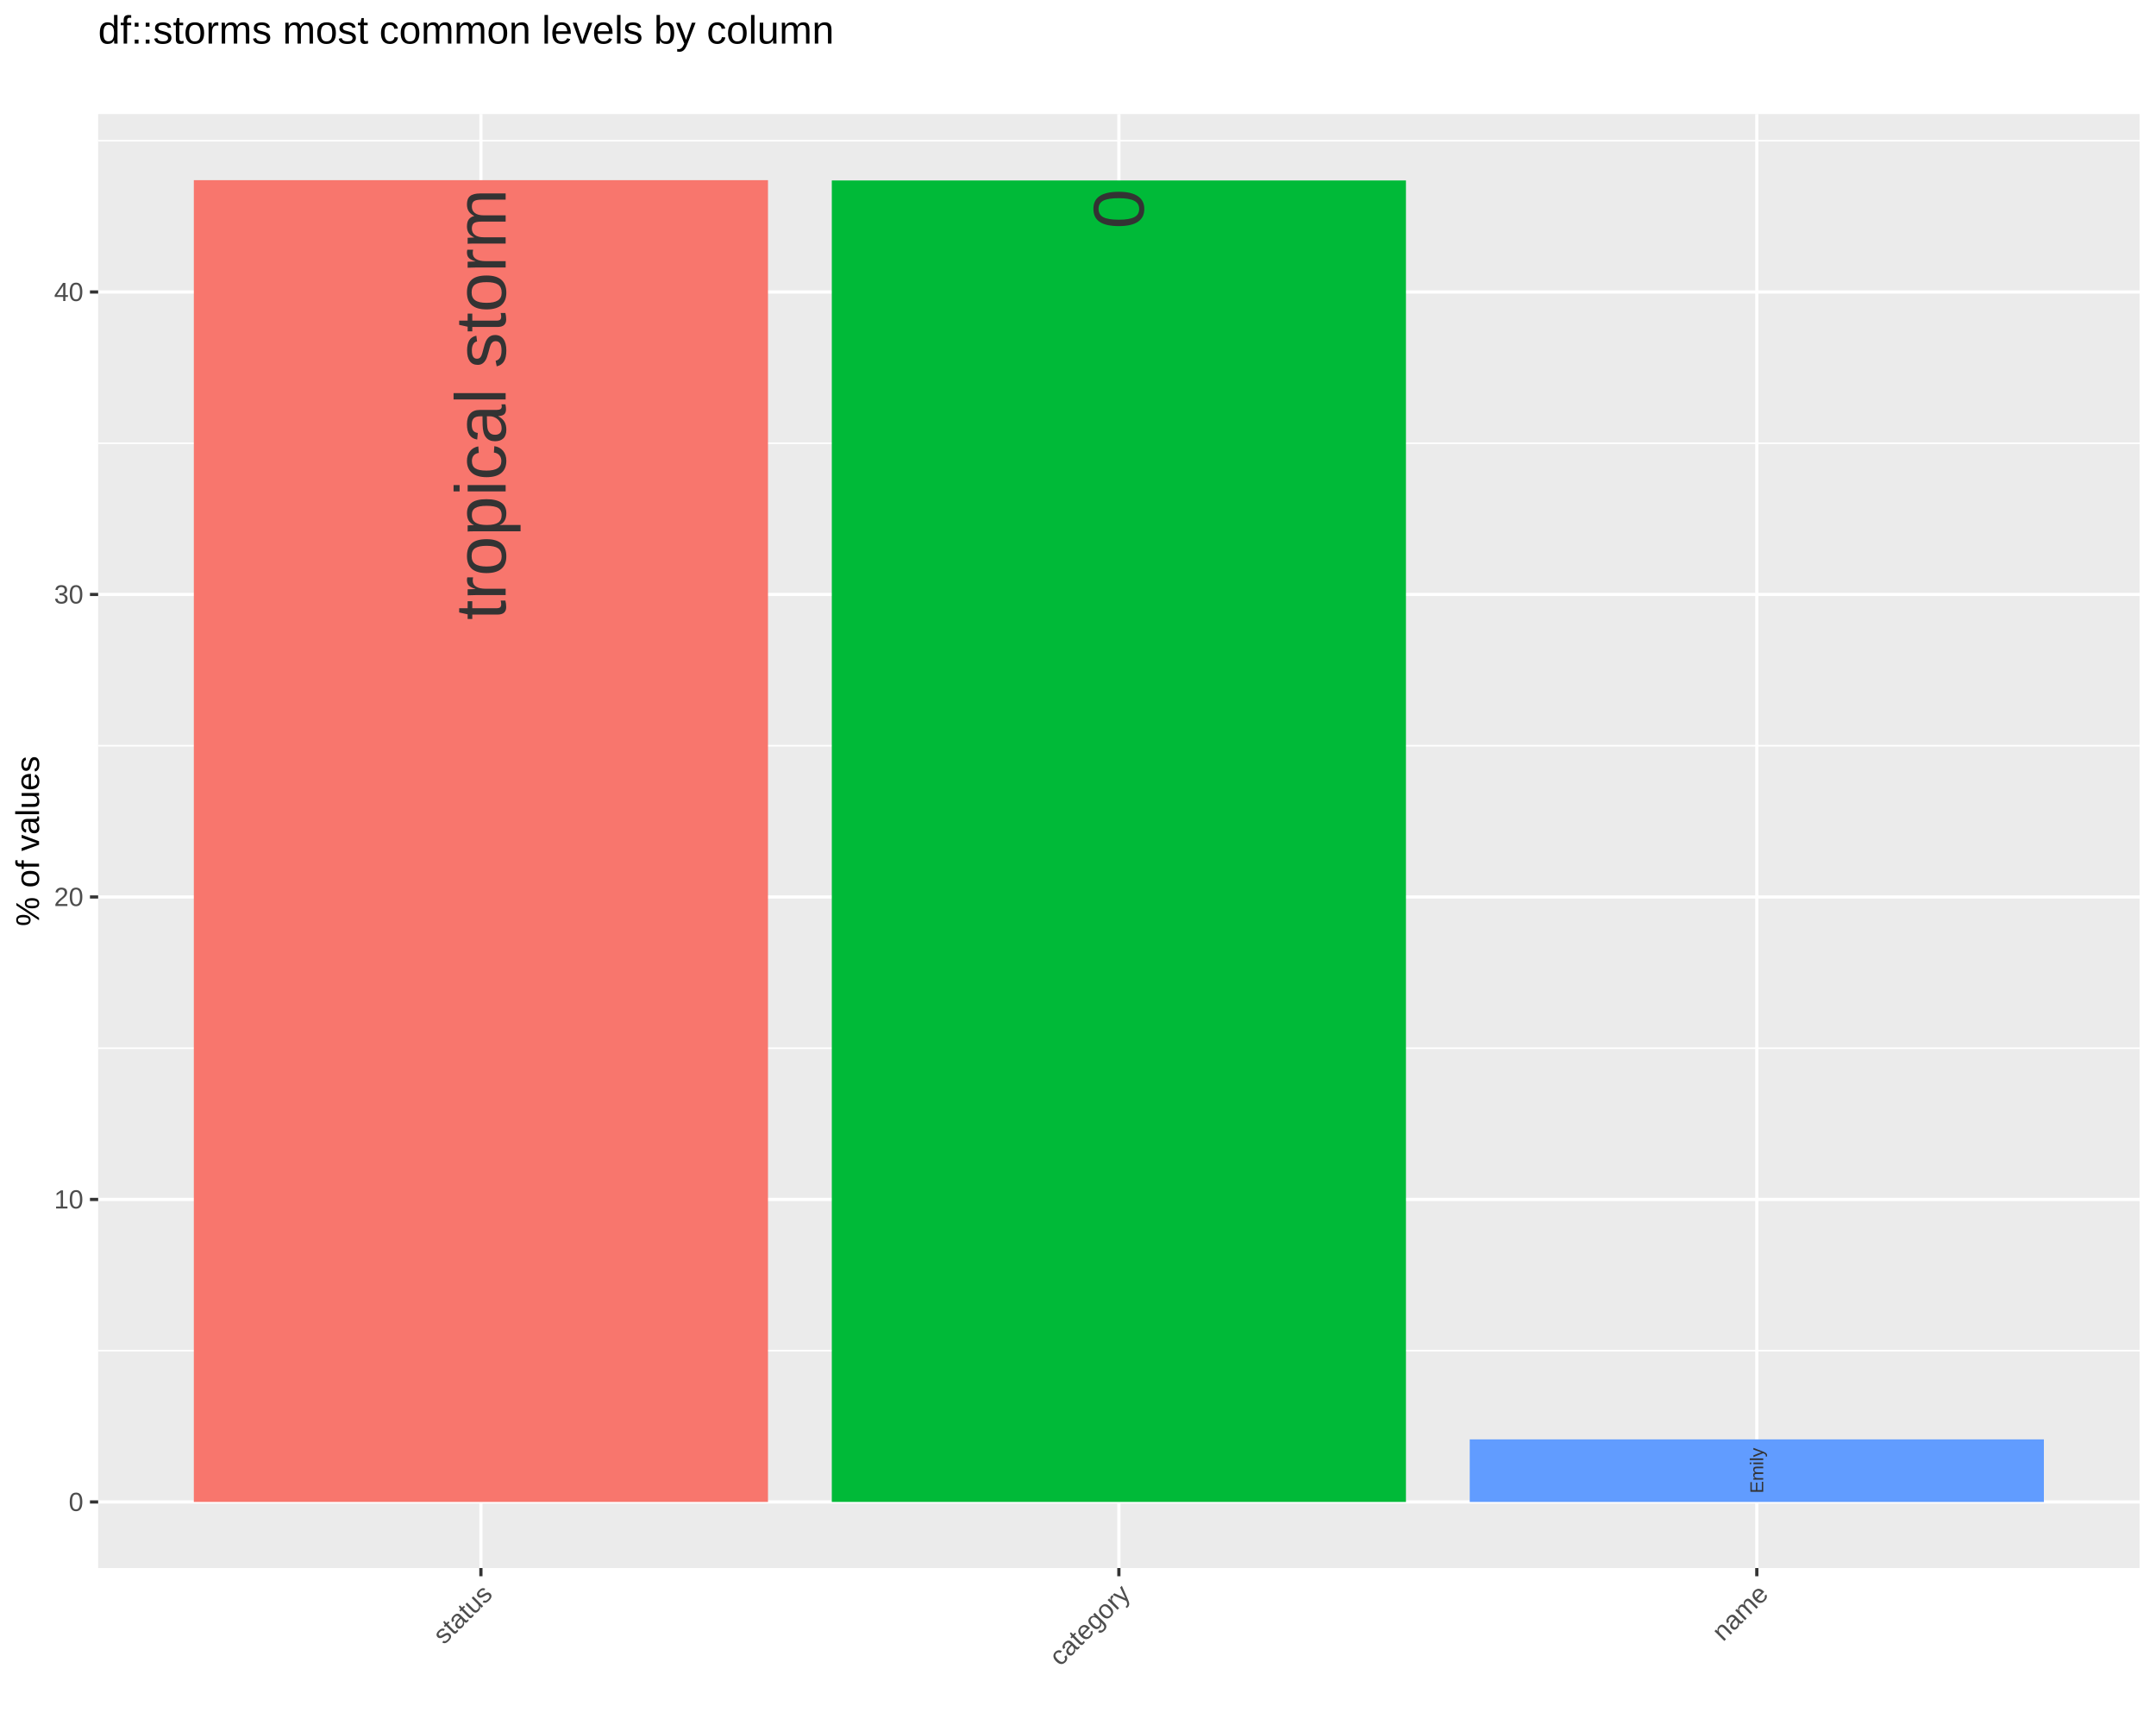
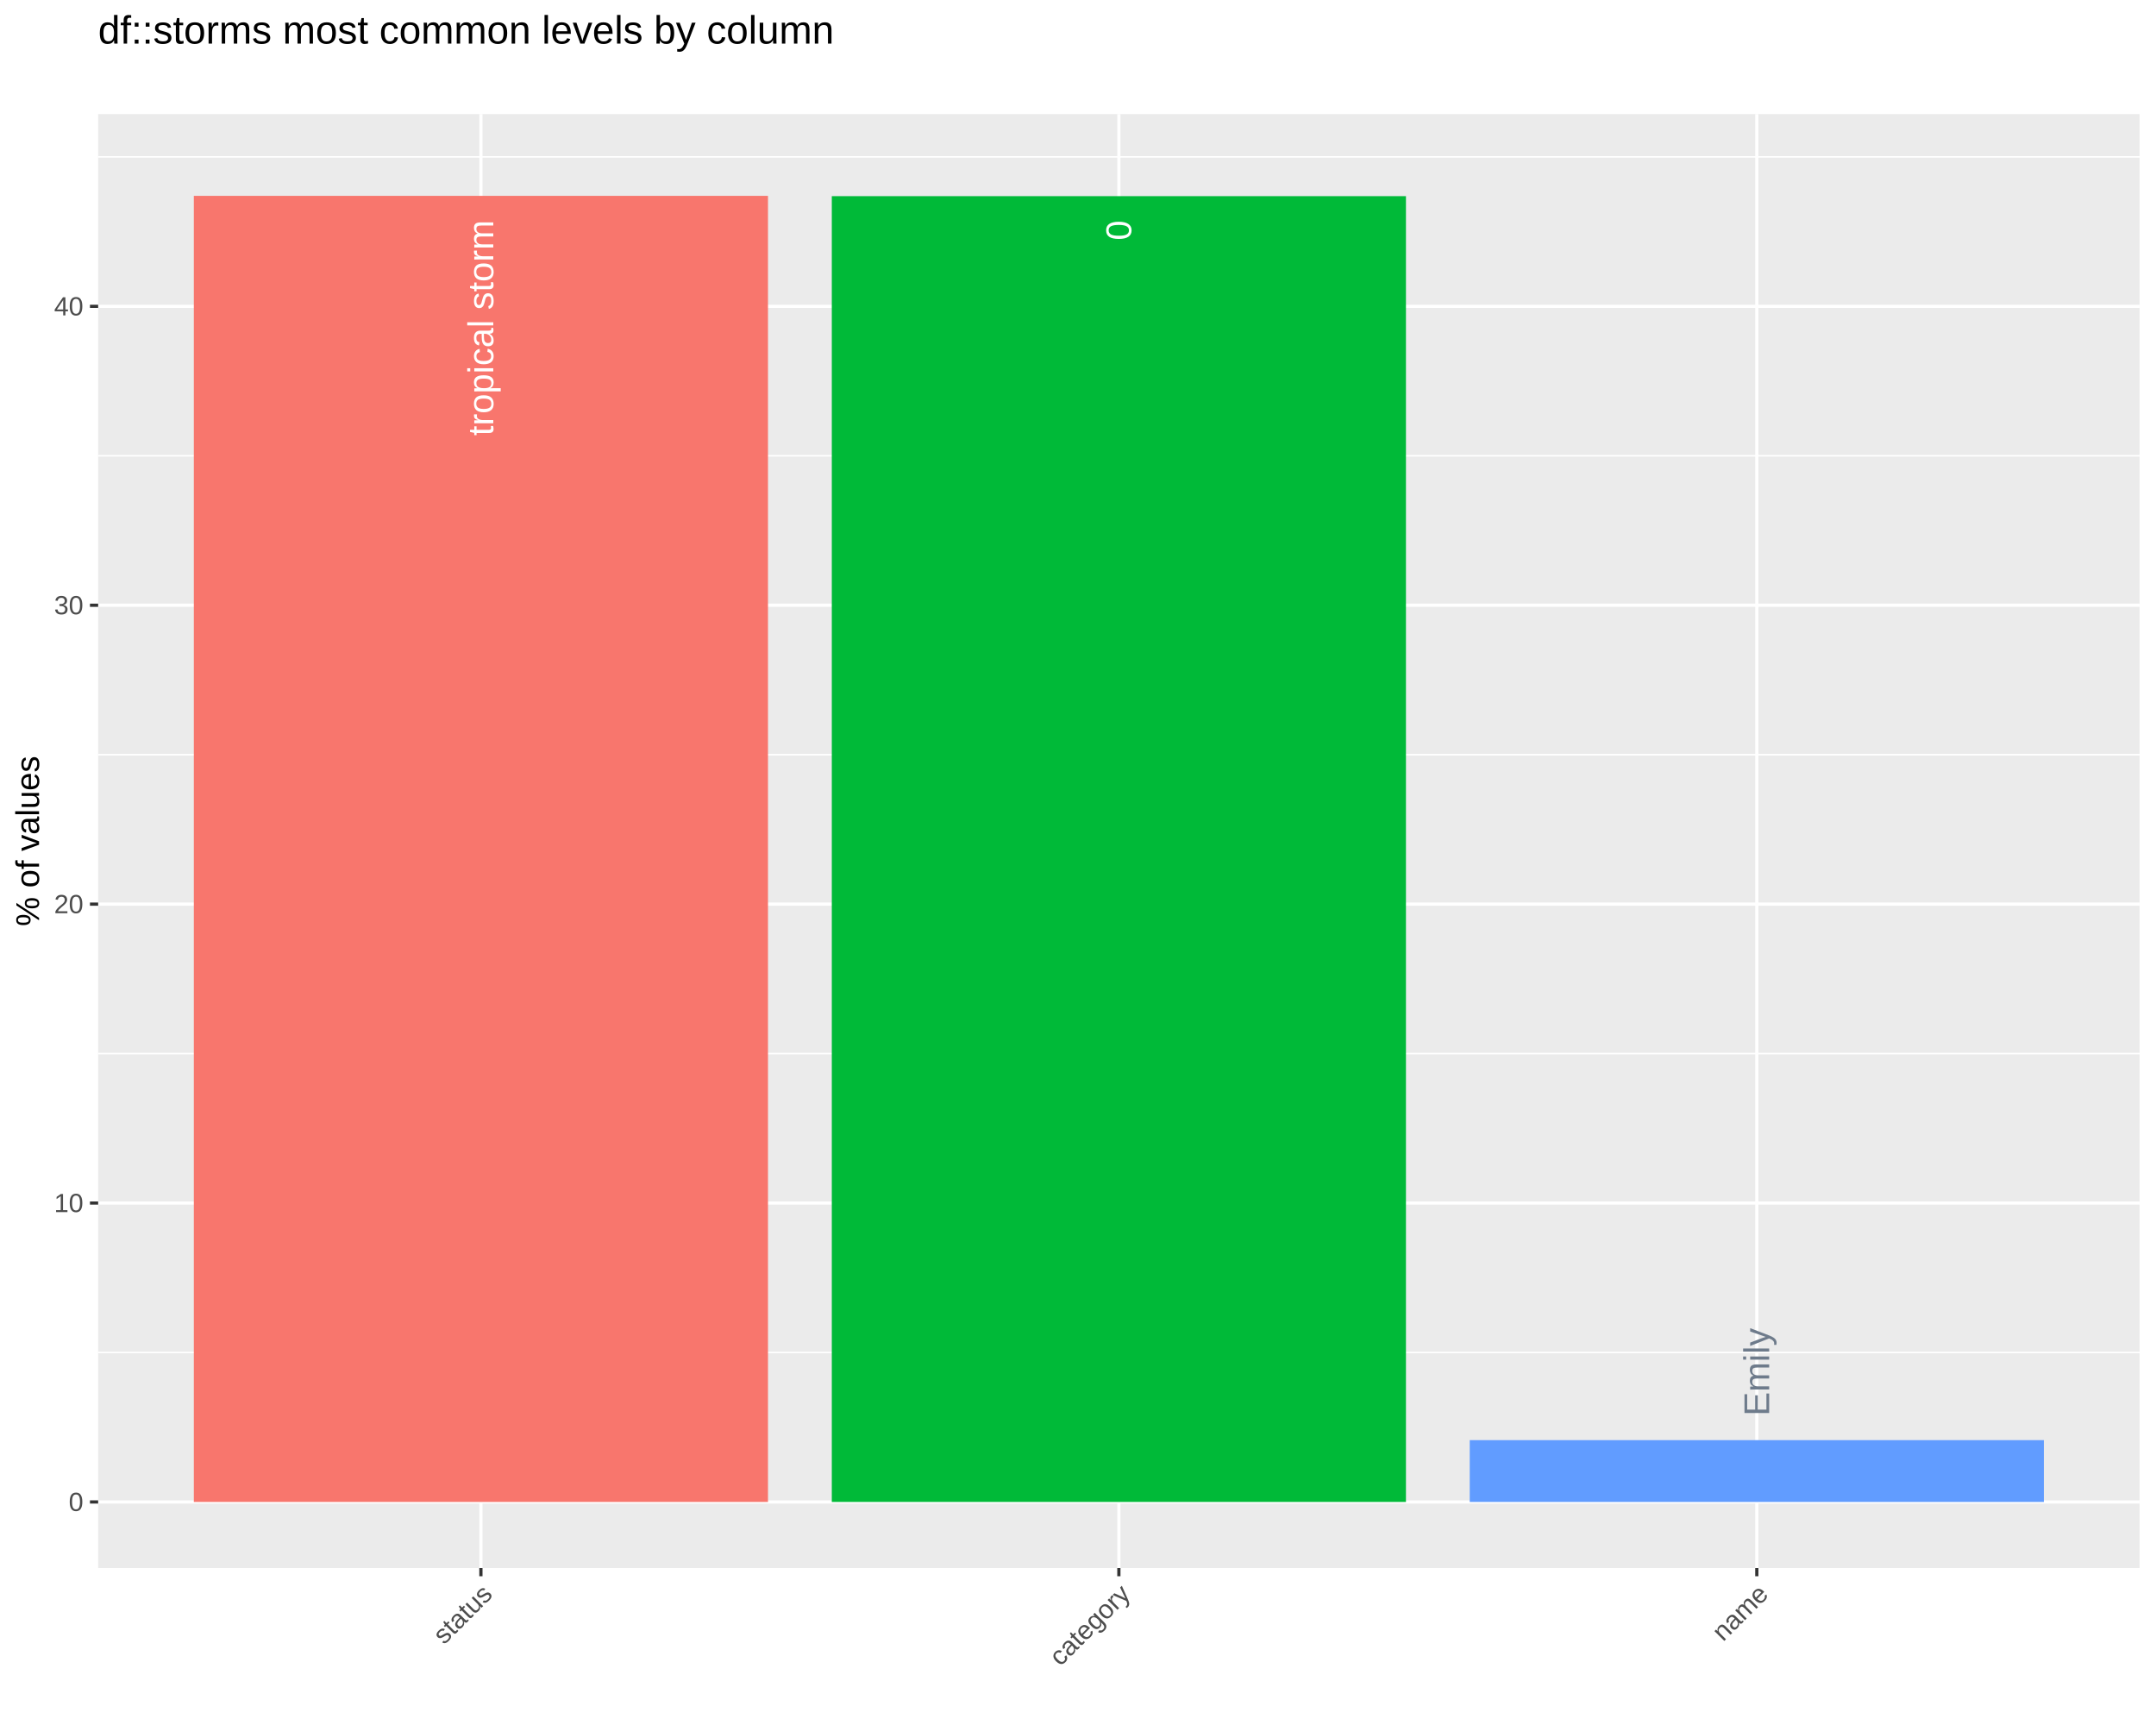
<svg xmlns="http://www.w3.org/2000/svg" viewBox="0 0 720.00 576.00">
  <defs>
    <style type="text/css">
    line, polyline, polygon, path, rect, circle {
      fill: none;
      stroke: #000000;
      stroke-linecap: round;
      stroke-linejoin: round;
      stroke-miterlimit: 10.00;
    }
  </style>
  </defs>
  <rect width="100%" height="100%" style="stroke: none; fill: #FFFFFF;" />
  <rect x="0.00" y="0.00" width="720.00" height="576.00" style="stroke-width: 1.07; stroke: #FFFFFF; fill: #FFFFFF;" />
  <defs>
    <clipPath id="cpMzIuNzh8NzE0LjUyfDUyMy41OHwzOC4wOQ==">
      <rect x="32.78" y="38.09" width="681.74" height="485.49" />
    </clipPath>
  </defs>
  <rect x="32.78" y="38.09" width="681.74" height="485.49" style="stroke-width: 1.07; stroke: none; fill: #EBEBEB;" clip-path="url(#cpMzIuNzh8NzE0LjUyfDUyMy41OHwzOC4wOQ==)" />
-   <polyline points="32.78,451.01 714.52,451.01 " style="stroke-width: 0.53; stroke: #FFFFFF; stroke-linecap: butt;" clip-path="url(#cpMzIuNzh8NzE0LjUyfDUyMy41OHwzOC4wOQ==)" />
-   <polyline points="32.78,350.01 714.52,350.01 " style="stroke-width: 0.53; stroke: #FFFFFF; stroke-linecap: butt;" clip-path="url(#cpMzIuNzh8NzE0LjUyfDUyMy41OHwzOC4wOQ==)" />
-   <polyline points="32.78,249.00 714.52,249.00 " style="stroke-width: 0.53; stroke: #FFFFFF; stroke-linecap: butt;" clip-path="url(#cpMzIuNzh8NzE0LjUyfDUyMy41OHwzOC4wOQ==)" />
-   <polyline points="32.78,148.00 714.52,148.00 " style="stroke-width: 0.53; stroke: #FFFFFF; stroke-linecap: butt;" clip-path="url(#cpMzIuNzh8NzE0LjUyfDUyMy41OHwzOC4wOQ==)" />
-   <polyline points="32.78,46.99 714.52,46.99 " style="stroke-width: 0.53; stroke: #FFFFFF; stroke-linecap: butt;" clip-path="url(#cpMzIuNzh8NzE0LjUyfDUyMy41OHwzOC4wOQ==)" />
+   <polyline points="32.78,451.61 714.52,451.61 " style="stroke-width: 0.53; stroke: #FFFFFF; stroke-linecap: butt;" clip-path="url(#cpMzIuNzh8NzE0LjUyfDUyMy41OHwzOC4wOQ==)" />
+   <polyline points="32.78,351.81 714.52,351.81 " style="stroke-width: 0.53; stroke: #FFFFFF; stroke-linecap: butt;" clip-path="url(#cpMzIuNzh8NzE0LjUyfDUyMy41OHwzOC4wOQ==)" />
+   <polyline points="32.78,252.00 714.52,252.00 " style="stroke-width: 0.53; stroke: #FFFFFF; stroke-linecap: butt;" clip-path="url(#cpMzIuNzh8NzE0LjUyfDUyMy41OHwzOC4wOQ==)" />
+   <polyline points="32.78,152.19 714.52,152.19 " style="stroke-width: 0.53; stroke: #FFFFFF; stroke-linecap: butt;" clip-path="url(#cpMzIuNzh8NzE0LjUyfDUyMy41OHwzOC4wOQ==)" />
+   <polyline points="32.78,52.39 714.52,52.39 " style="stroke-width: 0.53; stroke: #FFFFFF; stroke-linecap: butt;" clip-path="url(#cpMzIuNzh8NzE0LjUyfDUyMy41OHwzOC4wOQ==)" />
  <polyline points="32.78,501.52 714.52,501.52 " style="stroke-width: 1.07; stroke: #FFFFFF; stroke-linecap: butt;" clip-path="url(#cpMzIuNzh8NzE0LjUyfDUyMy41OHwzOC4wOQ==)" />
-   <polyline points="32.78,400.51 714.52,400.51 " style="stroke-width: 1.07; stroke: #FFFFFF; stroke-linecap: butt;" clip-path="url(#cpMzIuNzh8NzE0LjUyfDUyMy41OHwzOC4wOQ==)" />
-   <polyline points="32.78,299.51 714.52,299.51 " style="stroke-width: 1.07; stroke: #FFFFFF; stroke-linecap: butt;" clip-path="url(#cpMzIuNzh8NzE0LjUyfDUyMy41OHwzOC4wOQ==)" />
-   <polyline points="32.78,198.50 714.52,198.50 " style="stroke-width: 1.07; stroke: #FFFFFF; stroke-linecap: butt;" clip-path="url(#cpMzIuNzh8NzE0LjUyfDUyMy41OHwzOC4wOQ==)" />
-   <polyline points="32.78,97.50 714.52,97.50 " style="stroke-width: 1.07; stroke: #FFFFFF; stroke-linecap: butt;" clip-path="url(#cpMzIuNzh8NzE0LjUyfDUyMy41OHwzOC4wOQ==)" />
+   <polyline points="32.78,401.71 714.52,401.71 " style="stroke-width: 1.07; stroke: #FFFFFF; stroke-linecap: butt;" clip-path="url(#cpMzIuNzh8NzE0LjUyfDUyMy41OHwzOC4wOQ==)" />
+   <polyline points="32.78,301.90 714.52,301.90 " style="stroke-width: 1.07; stroke: #FFFFFF; stroke-linecap: butt;" clip-path="url(#cpMzIuNzh8NzE0LjUyfDUyMy41OHwzOC4wOQ==)" />
+   <polyline points="32.78,202.10 714.52,202.10 " style="stroke-width: 1.07; stroke: #FFFFFF; stroke-linecap: butt;" clip-path="url(#cpMzIuNzh8NzE0LjUyfDUyMy41OHwzOC4wOQ==)" />
+   <polyline points="32.78,102.29 714.52,102.29 " style="stroke-width: 1.07; stroke: #FFFFFF; stroke-linecap: butt;" clip-path="url(#cpMzIuNzh8NzE0LjUyfDUyMy41OHwzOC4wOQ==)" />
  <polyline points="160.60,523.58 160.60,38.09 " style="stroke-width: 1.07; stroke: #FFFFFF; stroke-linecap: butt;" clip-path="url(#cpMzIuNzh8NzE0LjUyfDUyMy41OHwzOC4wOQ==)" />
  <polyline points="373.65,523.58 373.65,38.09 " style="stroke-width: 1.07; stroke: #FFFFFF; stroke-linecap: butt;" clip-path="url(#cpMzIuNzh8NzE0LjUyfDUyMy41OHwzOC4wOQ==)" />
  <polyline points="586.69,523.58 586.69,38.09 " style="stroke-width: 1.07; stroke: #FFFFFF; stroke-linecap: butt;" clip-path="url(#cpMzIuNzh8NzE0LjUyfDUyMy41OHwzOC4wOQ==)" />
-   <rect x="64.73" y="60.16" width="191.74" height="441.35" style="stroke-width: 1.07; stroke: none; stroke-linecap: square; stroke-linejoin: miter; fill: #F8766D;" clip-path="url(#cpMzIuNzh8NzE0LjUyfDUyMy41OHwzOC4wOQ==)" />
-   <rect x="277.78" y="60.26" width="191.74" height="441.25" style="stroke-width: 1.07; stroke: none; stroke-linecap: square; stroke-linejoin: miter; fill: #00BA38;" clip-path="url(#cpMzIuNzh8NzE0LjUyfDUyMy41OHwzOC4wOQ==)" />
-   <rect x="490.82" y="480.63" width="191.74" height="20.89" style="stroke-width: 1.07; stroke: none; stroke-linecap: square; stroke-linejoin: miter; fill: #619CFF;" clip-path="url(#cpMzIuNzh8NzE0LjUyfDUyMy41OHwzOC4wOQ==)" />
+   <rect x="64.73" y="65.40" width="191.74" height="436.12" style="stroke-width: 1.07; stroke: none; stroke-linecap: square; stroke-linejoin: miter; fill: #F8766D;" clip-path="url(#cpMzIuNzh8NzE0LjUyfDUyMy41OHwzOC4wOQ==)" />
+   <rect x="277.78" y="65.50" width="191.74" height="436.02" style="stroke-width: 1.07; stroke: none; stroke-linecap: square; stroke-linejoin: miter; fill: #00BA38;" clip-path="url(#cpMzIuNzh8NzE0LjUyfDUyMy41OHwzOC4wOQ==)" />
+   <rect x="490.82" y="480.88" width="191.74" height="20.64" style="stroke-width: 1.07; stroke: none; stroke-linecap: square; stroke-linejoin: miter; fill: #619CFF;" clip-path="url(#cpMzIuNzh8NzE0LjUyfDUyMy41OHwzOC4wOQ==)" />
  <g clip-path="url(#cpMzIuNzh8NzE0LjUyfDUyMy41OHwzOC4wOQ==)">
-     <text transform="translate(168.86,207.04) rotate(-90)" style="font-size: 24.00px; fill: #333333; font-family: Liberation Sans;" textLength="144.05px" lengthAdjust="spacingAndGlyphs">tropical storm</text>
+     <text transform="translate(164.73,145.49) rotate(-90)" style="font-size: 12.00px; fill: #FFFFFF; font-family: Liberation Sans;" textLength="72.02px" lengthAdjust="spacingAndGlyphs">tropical storm</text>
  </g>
  <g clip-path="url(#cpMzIuNzh8NzE0LjUyfDUyMy41OHwzOC4wOQ==)">
-     <text transform="translate(381.91,76.44) rotate(-90)" style="font-size: 24.00px; fill: #333333; font-family: Liberation Sans;" textLength="13.34px" lengthAdjust="spacingAndGlyphs">0</text>
+     <text transform="translate(377.77,80.25) rotate(-90)" style="font-size: 12.00px; fill: #FFFFFF; font-family: Liberation Sans;" textLength="6.67px" lengthAdjust="spacingAndGlyphs">0</text>
  </g>
  <g clip-path="url(#cpMzIuNzh8NzE0LjUyfDUyMy41OHwzOC4wOQ==)">
-     <text transform="translate(588.83,498.65) rotate(-90)" style="font-size: 6.22px; fill: #333333; font-family: Liberation Sans;" textLength="15.19px" lengthAdjust="spacingAndGlyphs">Emily</text>
+     <text transform="translate(590.82,472.80) rotate(-90)" style="font-size: 12.00px; fill: #6E7B8B; font-family: Liberation Sans;" textLength="29.34px" lengthAdjust="spacingAndGlyphs">Emily</text>
  </g>
  <defs>
    <clipPath id="cpMC4wMHw3MjAuMDB8NTc2LjAwfDAuMDA=">
      <rect x="0.00" y="0.00" width="720.00" height="576.00" />
    </clipPath>
  </defs>
  <g clip-path="url(#cpMC4wMHw3MjAuMDB8NTc2LjAwfDAuMDA=)">
    <text x="22.95" y="504.54" style="font-size: 8.80px; fill: #4D4D4D; font-family: Liberation Sans;" textLength="4.89px" lengthAdjust="spacingAndGlyphs">0</text>
  </g>
  <g clip-path="url(#cpMC4wMHw3MjAuMDB8NTc2LjAwfDAuMDA=)">
-     <text x="18.06" y="403.53" style="font-size: 8.80px; fill: #4D4D4D; font-family: Liberation Sans;" textLength="9.78px" lengthAdjust="spacingAndGlyphs">10</text>
+     <text x="18.06" y="404.73" style="font-size: 8.80px; fill: #4D4D4D; font-family: Liberation Sans;" textLength="9.78px" lengthAdjust="spacingAndGlyphs">10</text>
  </g>
  <g clip-path="url(#cpMC4wMHw3MjAuMDB8NTc2LjAwfDAuMDA=)">
-     <text x="18.06" y="302.53" style="font-size: 8.80px; fill: #4D4D4D; font-family: Liberation Sans;" textLength="9.78px" lengthAdjust="spacingAndGlyphs">20</text>
+     <text x="18.06" y="304.93" style="font-size: 8.80px; fill: #4D4D4D; font-family: Liberation Sans;" textLength="9.78px" lengthAdjust="spacingAndGlyphs">20</text>
  </g>
  <g clip-path="url(#cpMC4wMHw3MjAuMDB8NTc2LjAwfDAuMDA=)">
-     <text x="18.06" y="201.52" style="font-size: 8.80px; fill: #4D4D4D; font-family: Liberation Sans;" textLength="9.78px" lengthAdjust="spacingAndGlyphs">30</text>
+     <text x="18.06" y="205.12" style="font-size: 8.80px; fill: #4D4D4D; font-family: Liberation Sans;" textLength="9.78px" lengthAdjust="spacingAndGlyphs">30</text>
  </g>
  <g clip-path="url(#cpMC4wMHw3MjAuMDB8NTc2LjAwfDAuMDA=)">
-     <text x="18.06" y="100.52" style="font-size: 8.80px; fill: #4D4D4D; font-family: Liberation Sans;" textLength="9.78px" lengthAdjust="spacingAndGlyphs">40</text>
+     <text x="18.06" y="105.32" style="font-size: 8.80px; fill: #4D4D4D; font-family: Liberation Sans;" textLength="9.78px" lengthAdjust="spacingAndGlyphs">40</text>
  </g>
  <polyline points="30.04,501.52 32.78,501.52 " style="stroke-width: 1.07; stroke: #333333; stroke-linecap: butt;" clip-path="url(#cpMC4wMHw3MjAuMDB8NTc2LjAwfDAuMDA=)" />
-   <polyline points="30.04,400.51 32.78,400.51 " style="stroke-width: 1.07; stroke: #333333; stroke-linecap: butt;" clip-path="url(#cpMC4wMHw3MjAuMDB8NTc2LjAwfDAuMDA=)" />
-   <polyline points="30.04,299.51 32.78,299.51 " style="stroke-width: 1.07; stroke: #333333; stroke-linecap: butt;" clip-path="url(#cpMC4wMHw3MjAuMDB8NTc2LjAwfDAuMDA=)" />
-   <polyline points="30.04,198.50 32.78,198.50 " style="stroke-width: 1.07; stroke: #333333; stroke-linecap: butt;" clip-path="url(#cpMC4wMHw3MjAuMDB8NTc2LjAwfDAuMDA=)" />
-   <polyline points="30.04,97.50 32.78,97.50 " style="stroke-width: 1.07; stroke: #333333; stroke-linecap: butt;" clip-path="url(#cpMC4wMHw3MjAuMDB8NTc2LjAwfDAuMDA=)" />
+   <polyline points="30.04,401.71 32.78,401.71 " style="stroke-width: 1.07; stroke: #333333; stroke-linecap: butt;" clip-path="url(#cpMC4wMHw3MjAuMDB8NTc2LjAwfDAuMDA=)" />
+   <polyline points="30.04,301.90 32.78,301.90 " style="stroke-width: 1.07; stroke: #333333; stroke-linecap: butt;" clip-path="url(#cpMC4wMHw3MjAuMDB8NTc2LjAwfDAuMDA=)" />
+   <polyline points="30.04,202.10 32.78,202.10 " style="stroke-width: 1.07; stroke: #333333; stroke-linecap: butt;" clip-path="url(#cpMC4wMHw3MjAuMDB8NTc2LjAwfDAuMDA=)" />
+   <polyline points="30.04,102.29 32.78,102.29 " style="stroke-width: 1.07; stroke: #333333; stroke-linecap: butt;" clip-path="url(#cpMC4wMHw3MjAuMDB8NTc2LjAwfDAuMDA=)" />
  <polyline points="160.60,526.32 160.60,523.58 " style="stroke-width: 1.07; stroke: #333333; stroke-linecap: butt;" clip-path="url(#cpMC4wMHw3MjAuMDB8NTc2LjAwfDAuMDA=)" />
  <polyline points="373.65,526.32 373.65,523.58 " style="stroke-width: 1.07; stroke: #333333; stroke-linecap: butt;" clip-path="url(#cpMC4wMHw3MjAuMDB8NTc2LjAwfDAuMDA=)" />
  <polyline points="586.69,526.32 586.69,523.58 " style="stroke-width: 1.07; stroke: #333333; stroke-linecap: butt;" clip-path="url(#cpMC4wMHw3MjAuMDB8NTc2LjAwfDAuMDA=)" />
  <g clip-path="url(#cpMC4wMHw3MjAuMDB8NTc2LjAwfDAuMDA=)">
    <text transform="translate(148.28,549.39) rotate(-45)" style="font-size: 8.80px; fill: #4D4D4D; font-family: Liberation Sans;" textLength="23.47px" lengthAdjust="spacingAndGlyphs">status</text>
  </g>
  <g clip-path="url(#cpMC4wMHw3MjAuMDB8NTc2LjAwfDAuMDA=)">
    <text transform="translate(354.07,556.64) rotate(-45)" style="font-size: 8.80px; fill: #4D4D4D; font-family: Liberation Sans;" textLength="33.73px" lengthAdjust="spacingAndGlyphs">category</text>
  </g>
  <g clip-path="url(#cpMC4wMHw3MjAuMDB8NTc2LjAwfDAuMDA=)">
    <text transform="translate(575.41,548.35) rotate(-45)" style="font-size: 8.80px; fill: #4D4D4D; font-family: Liberation Sans;" textLength="22.00px" lengthAdjust="spacingAndGlyphs">name</text>
  </g>
  <g clip-path="url(#cpMC4wMHw3MjAuMDB8NTc2LjAwfDAuMDA=)">
    <text transform="translate(13.04,309.29) rotate(-90)" style="font-size: 11.00px; font-family: Liberation Sans;" textLength="56.91px" lengthAdjust="spacingAndGlyphs">% of values</text>
  </g>
  <g clip-path="url(#cpMC4wMHw3MjAuMDB8NTc2LjAwfDAuMDA=)">
    <text x="32.78" y="14.56" style="font-size: 13.20px; font-family: Liberation Sans;" textLength="245.38px" lengthAdjust="spacingAndGlyphs">df::storms most common levels by column</text>
  </g>
</svg>
